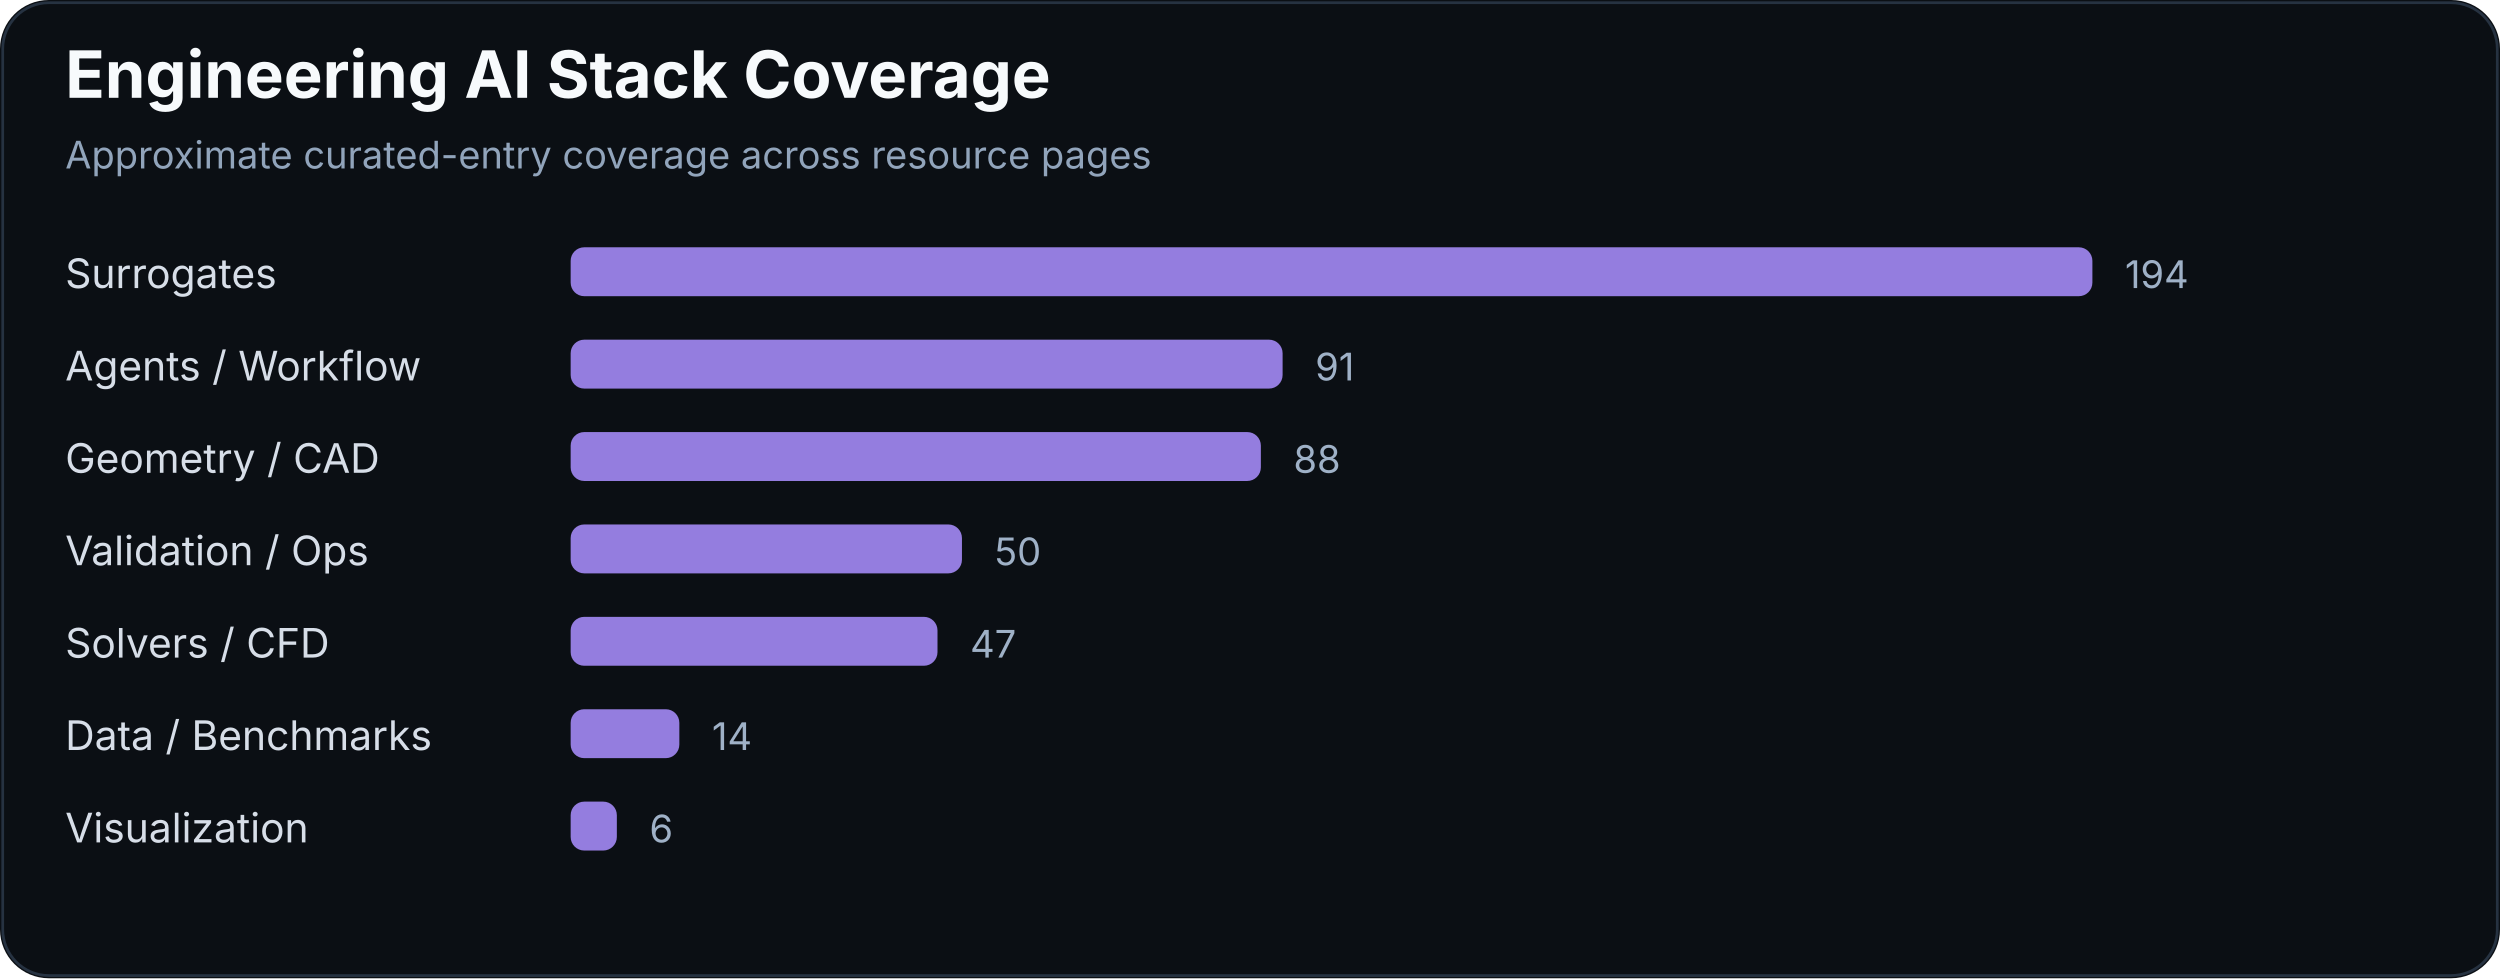
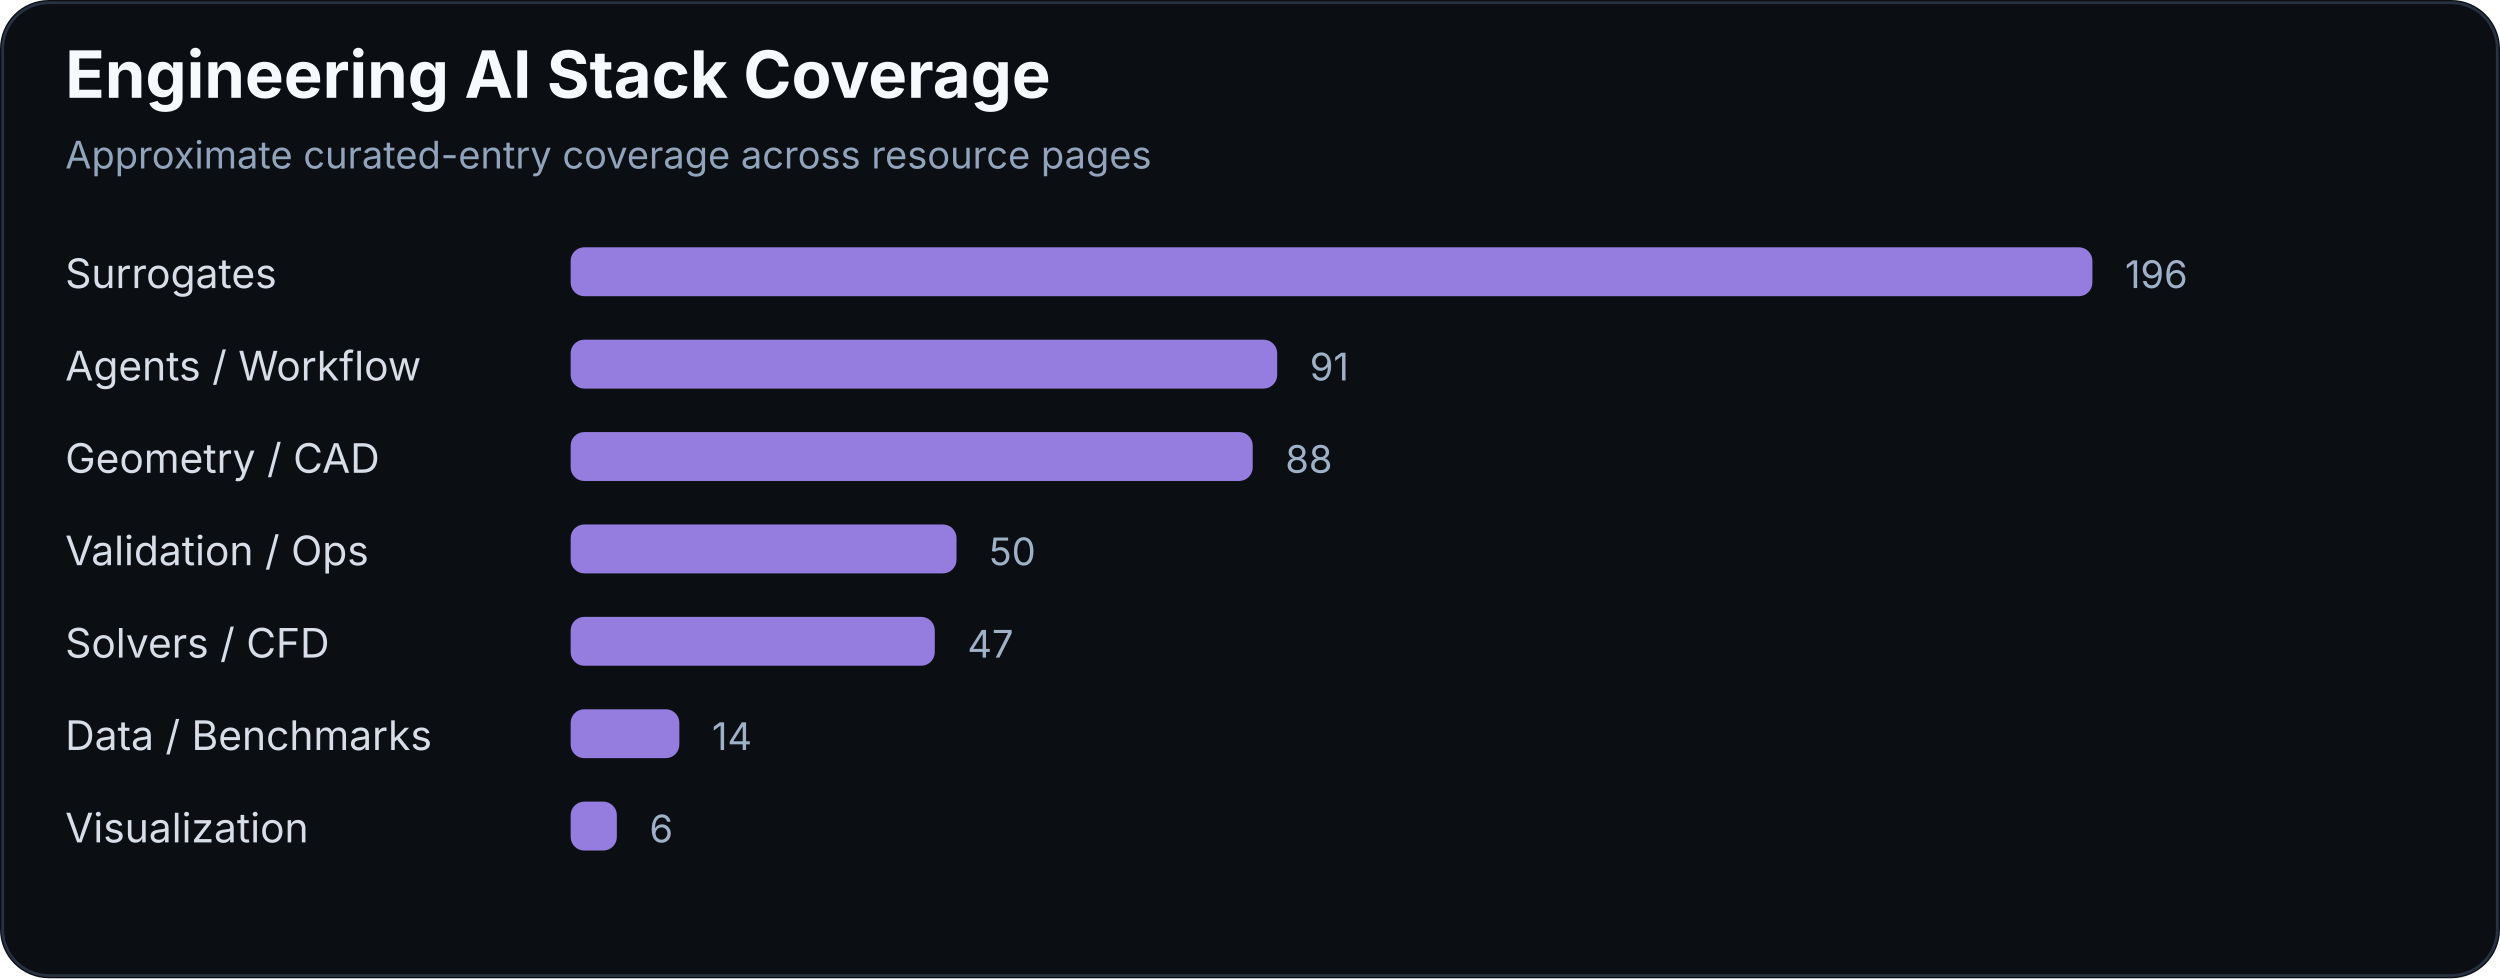
<svg xmlns="http://www.w3.org/2000/svg" width="920" height="360" viewBox="0 0 920 360">
  <rect width="100%" height="100%" rx="18" fill="#0b0f14" />
  <rect x="1" y="1" width="918" height="358" rx="17" fill="none" stroke="#263241" />
  <text x="24" y="36" font-size="24" font-family="Inter, ui-sans-serif, system-ui, -apple-system, Segoe UI, sans-serif" font-weight="700" fill="#f7fafc">Engineering AI Stack Coverage</text>
  <text x="24" y="62" font-size="14" font-family="Inter, ui-sans-serif, system-ui, -apple-system, Segoe UI, sans-serif" fill="#91a4bb">Approximate curated-entry coverage across resource pages</text>
  <g font-family="Inter, ui-sans-serif, system-ui, -apple-system, Segoe UI, sans-serif">
    <text x="24" y="106" font-size="15" fill="#d7dee8">Surrogates</text>
    <rect x="210" y="91" width="560" height="18" rx="5" fill="#a78bfa" opacity="0.88" />
-     <text x="782" y="106" font-size="14" fill="#9fb1c7">194</text>
+     <text x="782" y="106" font-size="14" fill="#9fb1c7">196</text>
    <text x="24" y="140" font-size="15" fill="#d7dee8">Agents / Workflow</text>
-     <rect x="210" y="125" width="262" height="18" rx="5" fill="#a78bfa" opacity="0.88" />
-     <text x="484" y="140" font-size="14" fill="#9fb1c7">91</text>
+     <rect x="210" y="125" width="260" height="18" rx="5" fill="#a78bfa" opacity="0.88" />
+     <text x="482" y="140" font-size="14" fill="#9fb1c7">91</text>
    <text x="24" y="174" font-size="15" fill="#d7dee8">Geometry / CAD</text>
-     <rect x="210" y="159" width="254" height="18" rx="5" fill="#a78bfa" opacity="0.88" />
-     <text x="476" y="174" font-size="14" fill="#9fb1c7">88</text>
+     <rect x="210" y="159" width="251" height="18" rx="5" fill="#a78bfa" opacity="0.88" />
+     <text x="473" y="174" font-size="14" fill="#9fb1c7">88</text>
    <text x="24" y="208" font-size="15" fill="#d7dee8">Validation / Ops</text>
-     <rect x="210" y="193" width="144" height="18" rx="5" fill="#a78bfa" opacity="0.88" />
-     <text x="366" y="208" font-size="14" fill="#9fb1c7">50</text>
+     <rect x="210" y="193" width="142" height="18" rx="5" fill="#a78bfa" opacity="0.88" />
+     <text x="364" y="208" font-size="14" fill="#9fb1c7">50</text>
    <text x="24" y="242" font-size="15" fill="#d7dee8">Solvers / CFD</text>
-     <rect x="210" y="227" width="135" height="18" rx="5" fill="#a78bfa" opacity="0.88" />
-     <text x="357" y="242" font-size="14" fill="#9fb1c7">47</text>
+     <rect x="210" y="227" width="134" height="18" rx="5" fill="#a78bfa" opacity="0.88" />
+     <text x="356" y="242" font-size="14" fill="#9fb1c7">47</text>
    <text x="24" y="276" font-size="15" fill="#d7dee8">Data / Benchmarks</text>
    <rect x="210" y="261" width="40" height="18" rx="5" fill="#a78bfa" opacity="0.88" />
    <text x="262" y="276" font-size="14" fill="#9fb1c7">14</text>
    <text x="24" y="310" font-size="15" fill="#d7dee8">Visualization</text>
    <rect x="210" y="295" width="17" height="18" rx="5" fill="#a78bfa" opacity="0.88" />
    <text x="239" y="310" font-size="14" fill="#9fb1c7">6</text>
  </g>
</svg>
